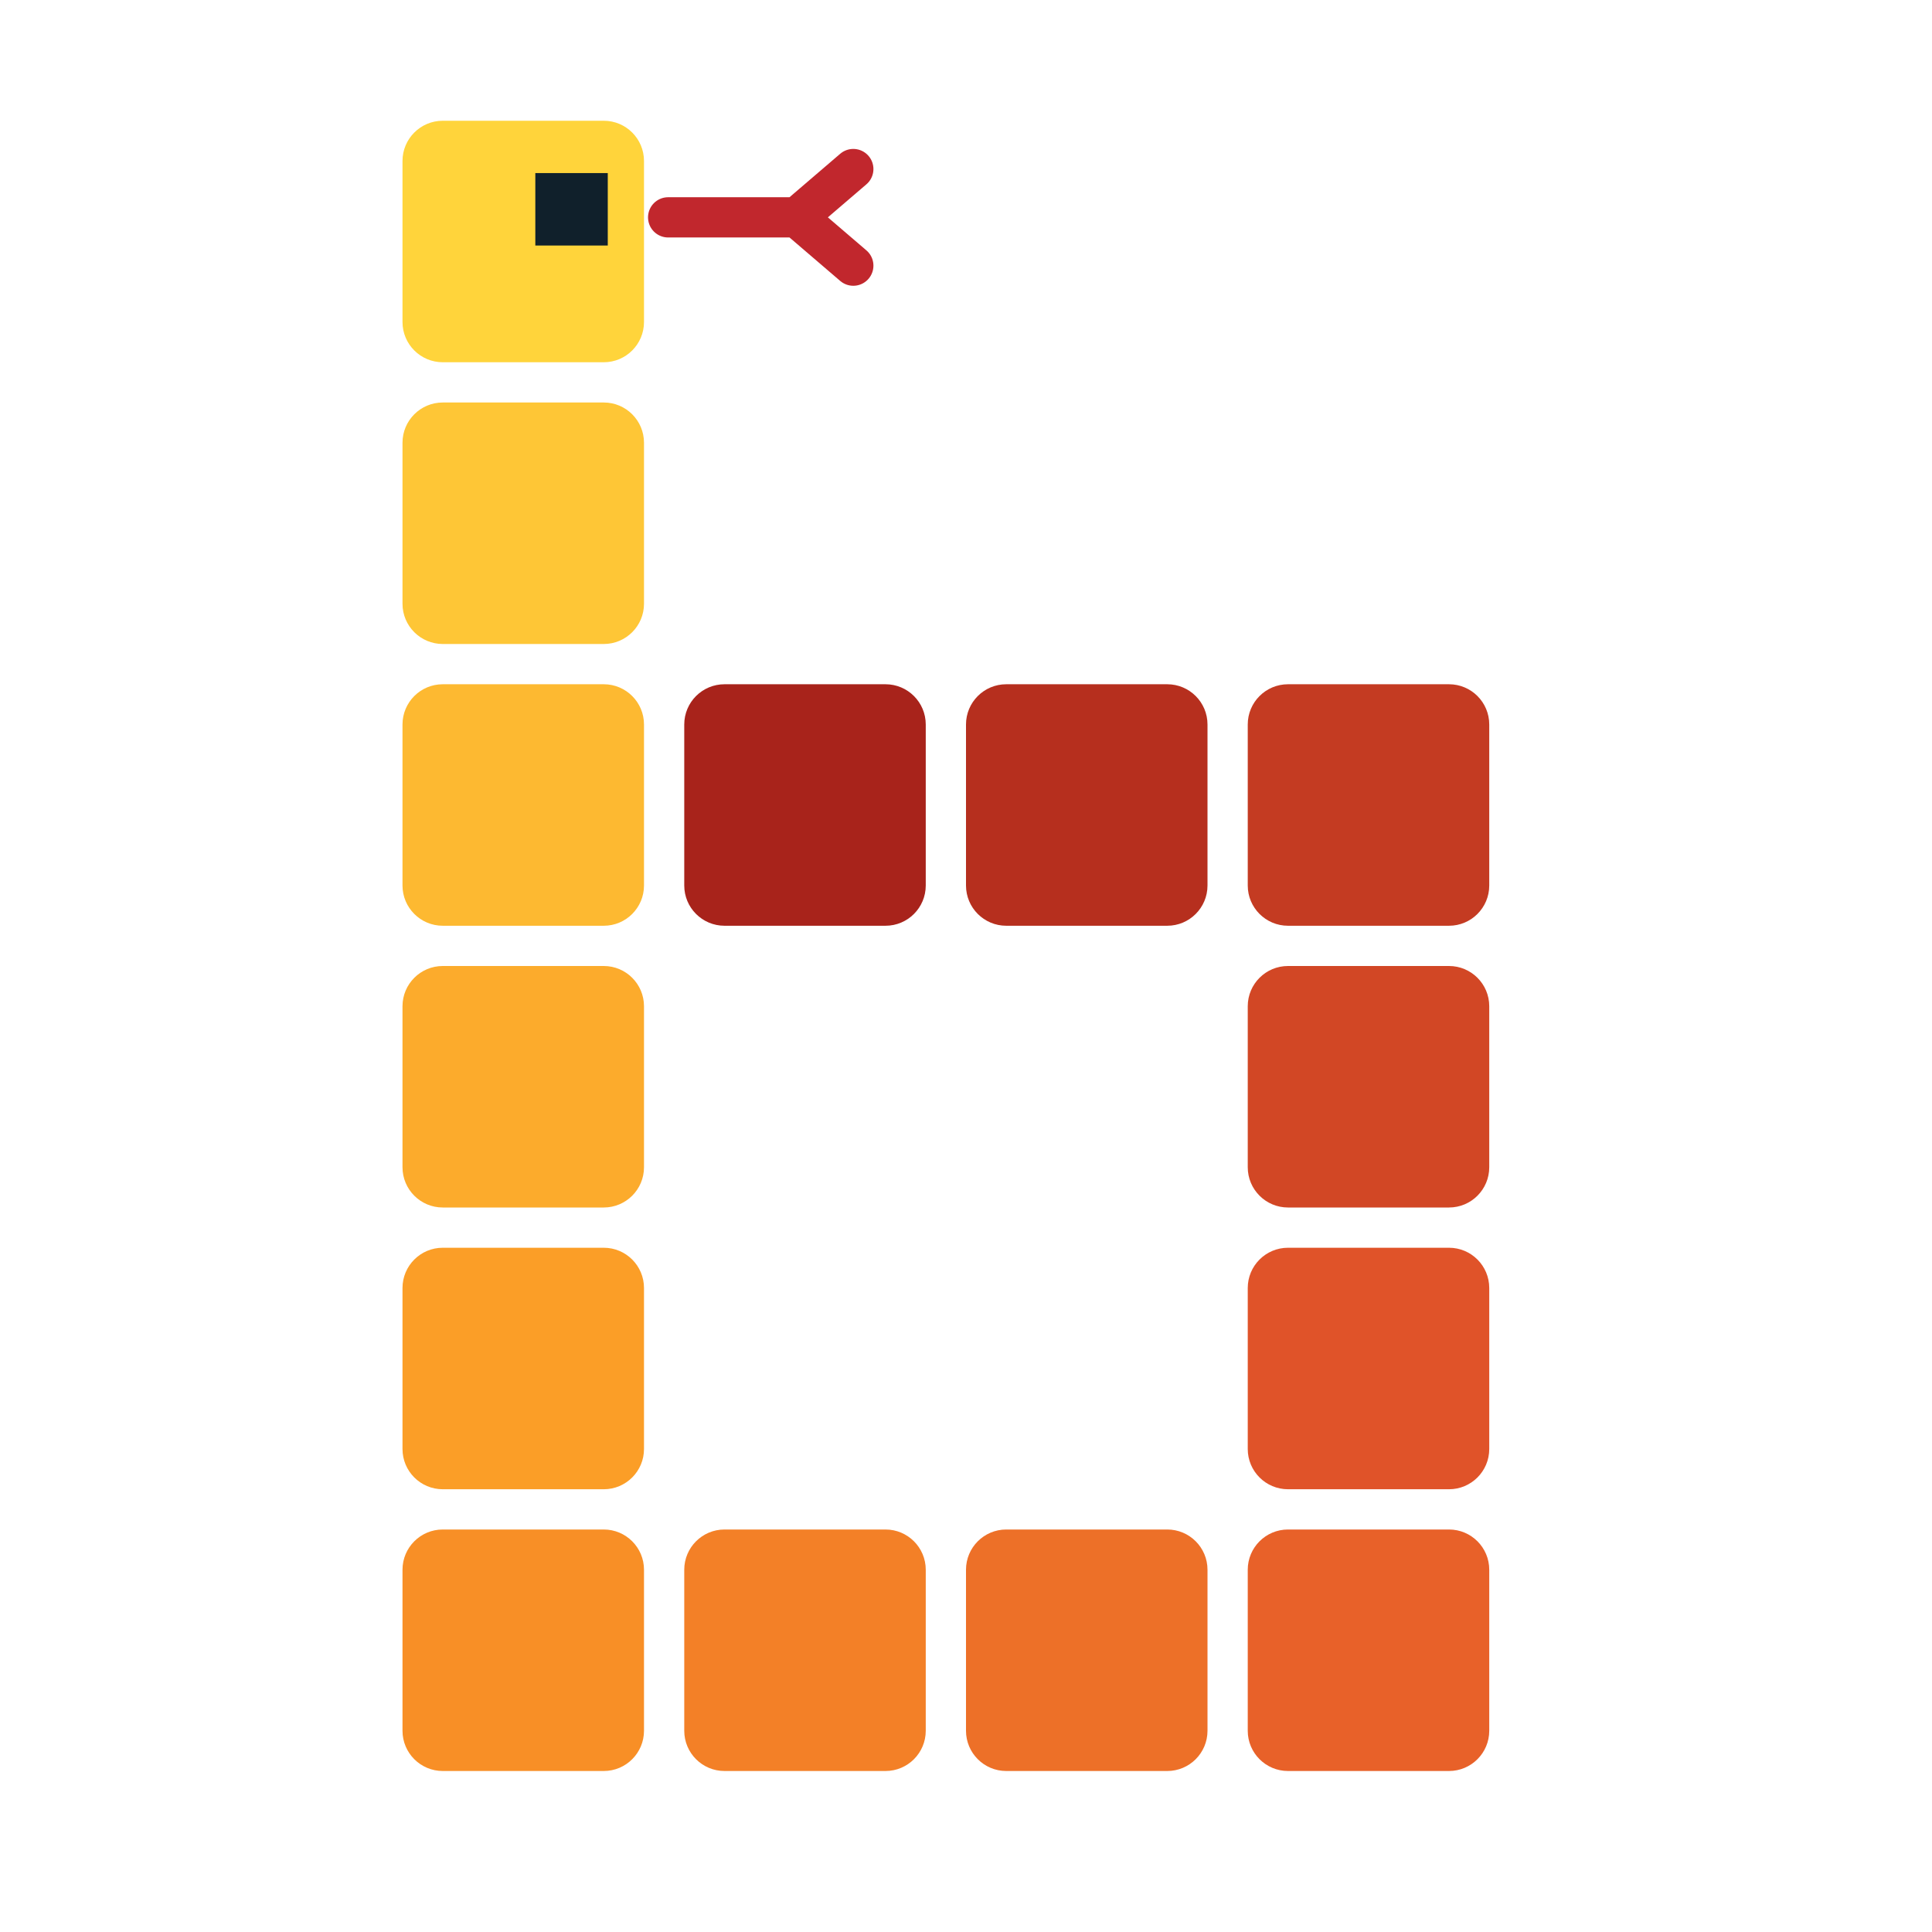
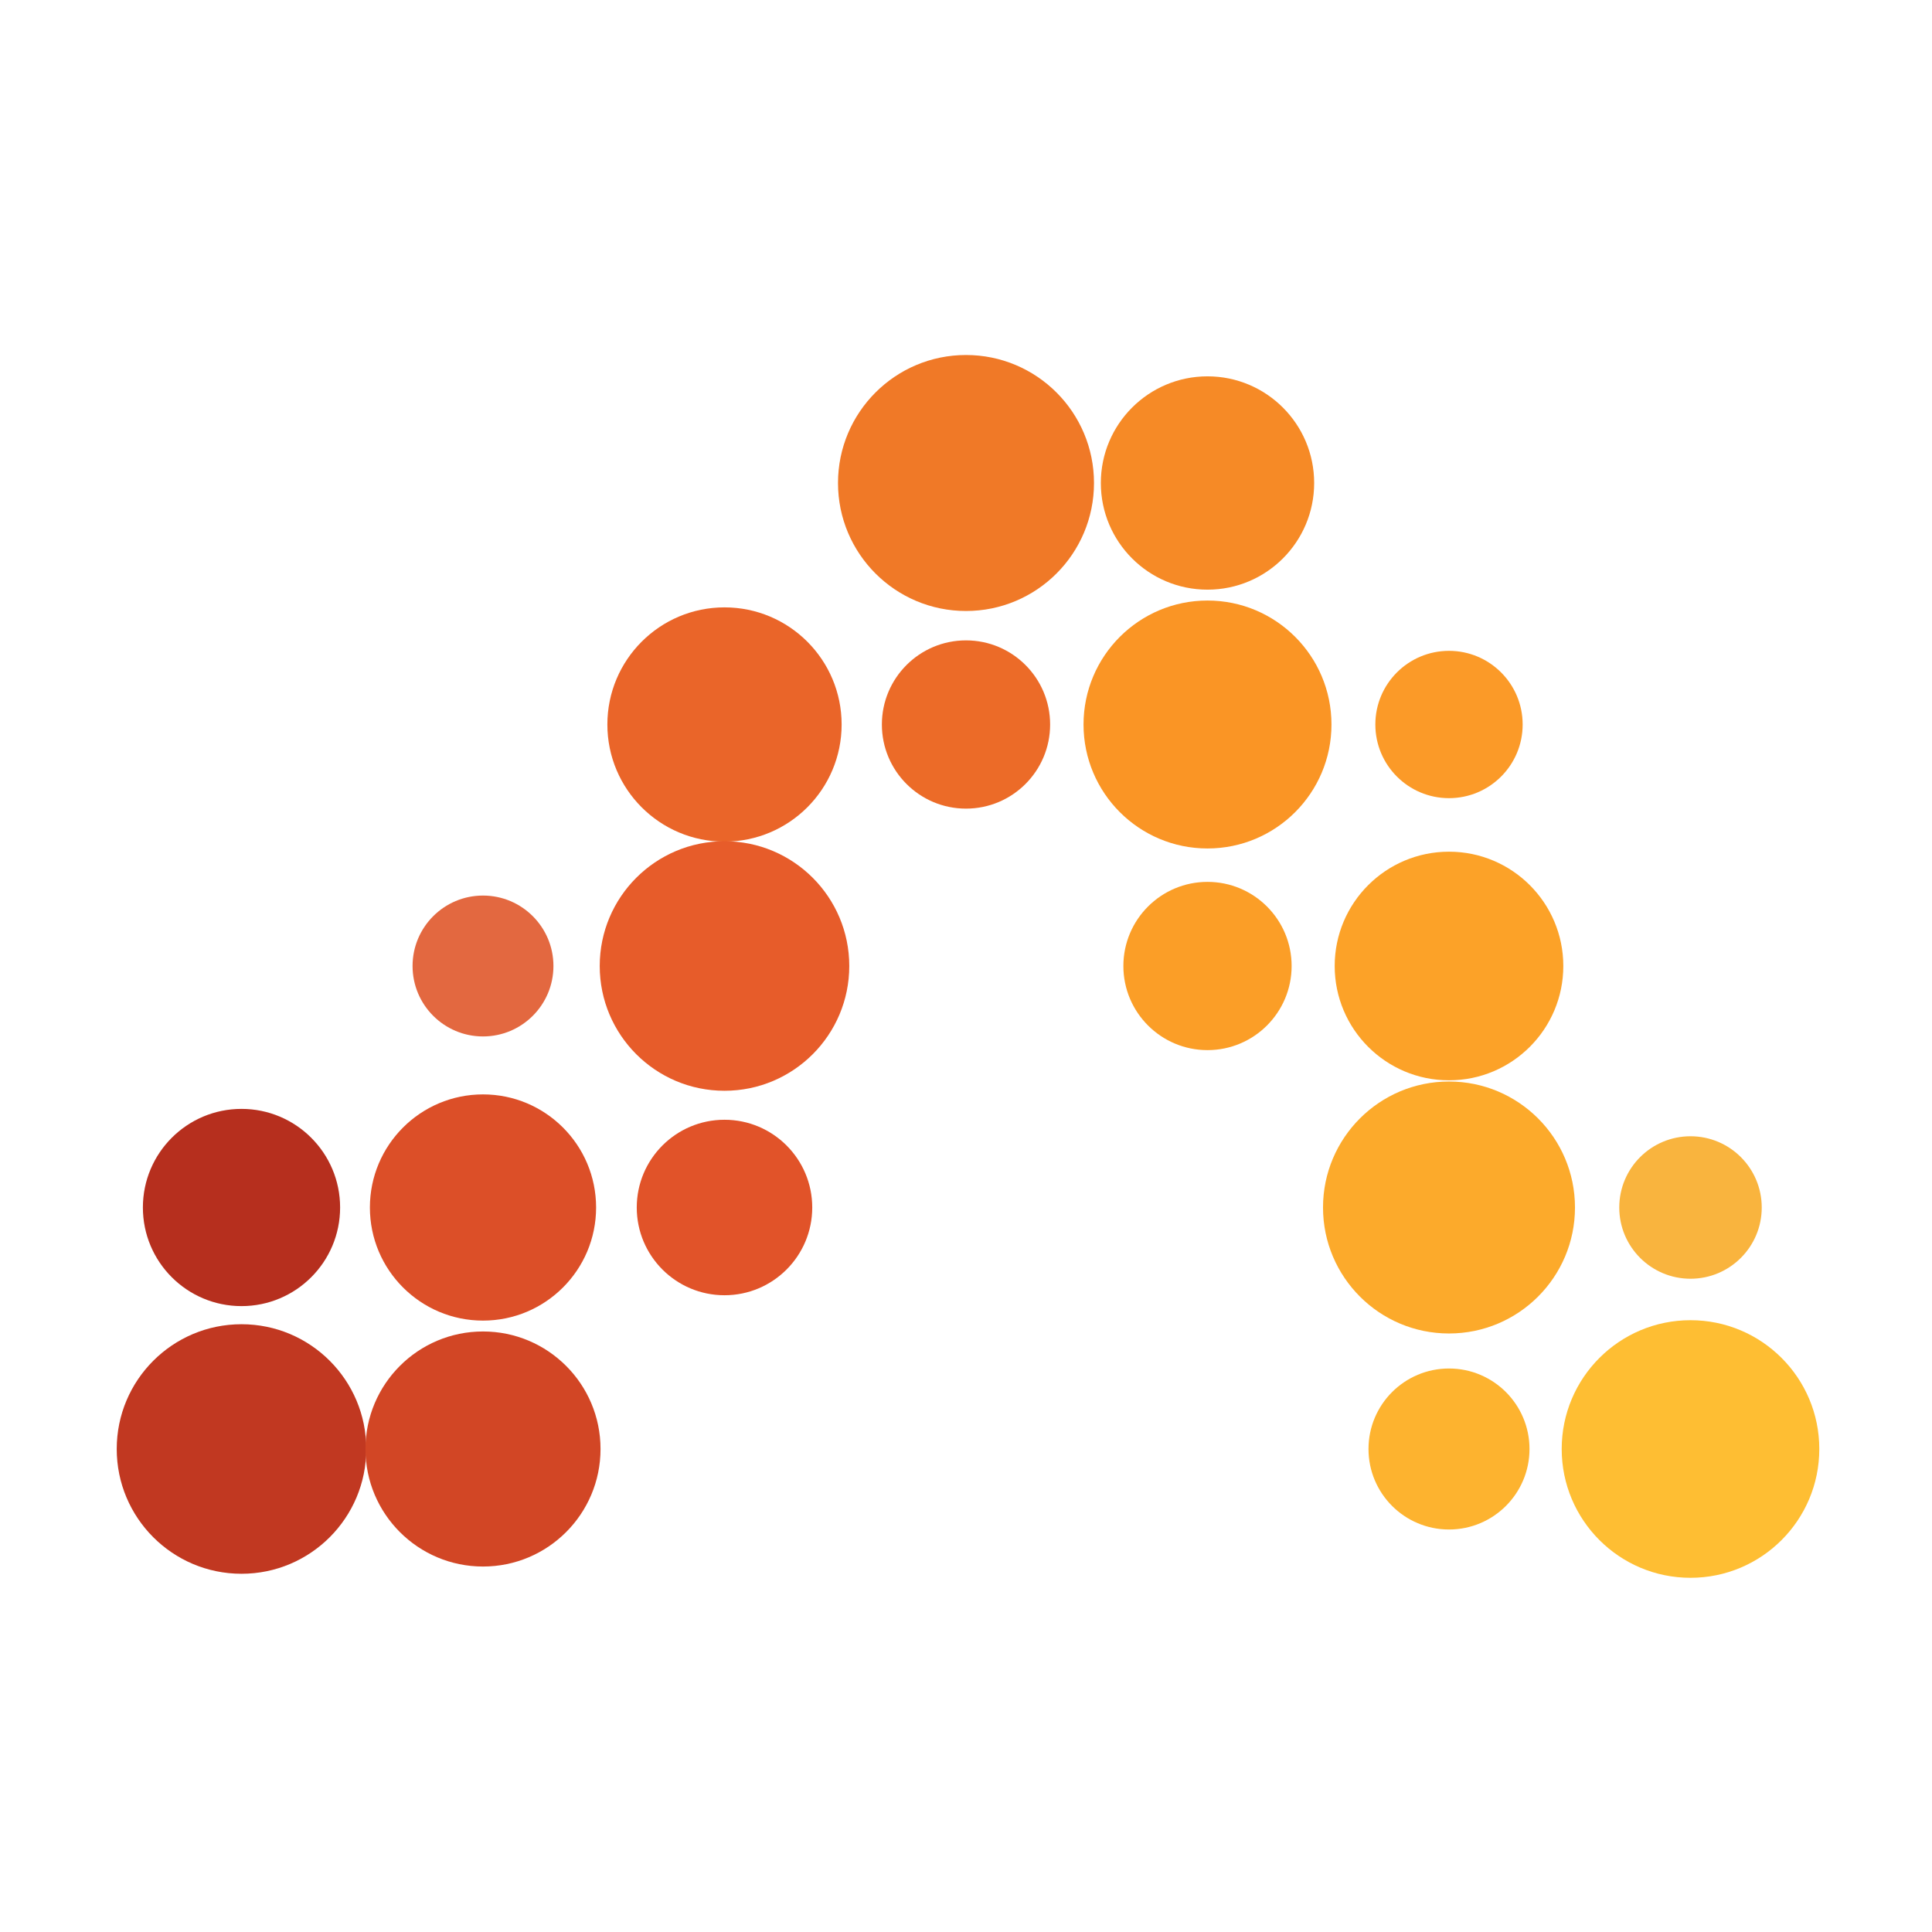
<svg xmlns="http://www.w3.org/2000/svg" viewBox="0 0 48 48">
-   <rect x="17" y="17" width="6" height="6" rx="1" fill="#A8231B" />
-   <rect x="24" y="17" width="6" height="6" rx="1" fill="#B62F1E" />
-   <rect x="31" y="17" width="6" height="6" rx="1" fill="#C43B22" />
-   <rect x="31" y="24" width="6" height="6" rx="1" fill="#D24725" />
-   <rect x="31" y="31" width="6" height="6" rx="1" fill="#E05329" />
-   <rect x="31" y="38" width="6" height="6" rx="1" fill="#E86129" />
-   <rect x="24" y="38" width="6" height="6" rx="1" fill="#ED7028" />
-   <rect x="17" y="38" width="6" height="6" rx="1" fill="#F38027" />
-   <rect x="10" y="38" width="6" height="6" rx="1" fill="#F88F26" />
-   <rect x="10" y="31" width="6" height="6" rx="1" fill="#FB9E27" />
-   <rect x="10" y="24" width="6" height="6" rx="1" fill="#FCAB2C" />
-   <rect x="10" y="17" width="6" height="6" rx="1" fill="#FDB931" />
-   <rect x="10" y="10" width="6" height="6" rx="1" fill="#FEC636" />
-   <rect x="10" y="3" width="6" height="6" rx="1" fill="#FFD43B" />
-   <path d="M16.6 5.4h3.2l1.4-1.2M19.8 5.4l1.4 1.2" fill="none" stroke="#C1272D" stroke-width="1" stroke-linecap="round" stroke-linejoin="round" />
-   <rect x="13.3" y="4.3" width="1.8" height="1.8" fill="#10202B" />
+   <circle cx="24" cy="12" r="3.18" fill="#F07927" />
+   <circle cx="30" cy="12" r="2.65" fill="#F68A26" />
+   <circle cx="18" cy="18" r="2.91" fill="#EA6529" />
+   <circle cx="24" cy="18" r="2.09" fill="#EC6B28" />
+   <circle cx="30" cy="18" r="3.08" fill="#FA9525" />
+   <circle cx="36" cy="18" r="1.83" fill="#FB9A28" />
+   <circle cx="12" cy="24" r="1.75" fill="#E36840" />
+   <circle cx="18" cy="24" r="3.10" fill="#E75C2A" />
+   <circle cx="30" cy="24" r="2.09" fill="#FB9E27" />
+   <circle cx="36" cy="24" r="2.84" fill="#FCA228" />
+   <circle cx="6" cy="30" r="2.45" fill="#B62F1E" />
+   <circle cx="12" cy="30" r="2.81" fill="#DC4F28" />
+   <circle cx="18" cy="30" r="2.18" fill="#E15329" />
+   <circle cx="36" cy="30" r="3.13" fill="#FCAA2B" />
+   <circle cx="42" cy="30" r="1.77" fill="#F9B43E" />
+   <circle cx="6" cy="36" r="3.10" fill="#C13821" />
+   <circle cx="12" cy="36" r="2.92" fill="#D24625" />
+   <circle cx="36" cy="36" r="2.00" fill="#FDB32F" />
+   <circle cx="42" cy="36" r="3.20" fill="#FEBE33" />
</svg>
